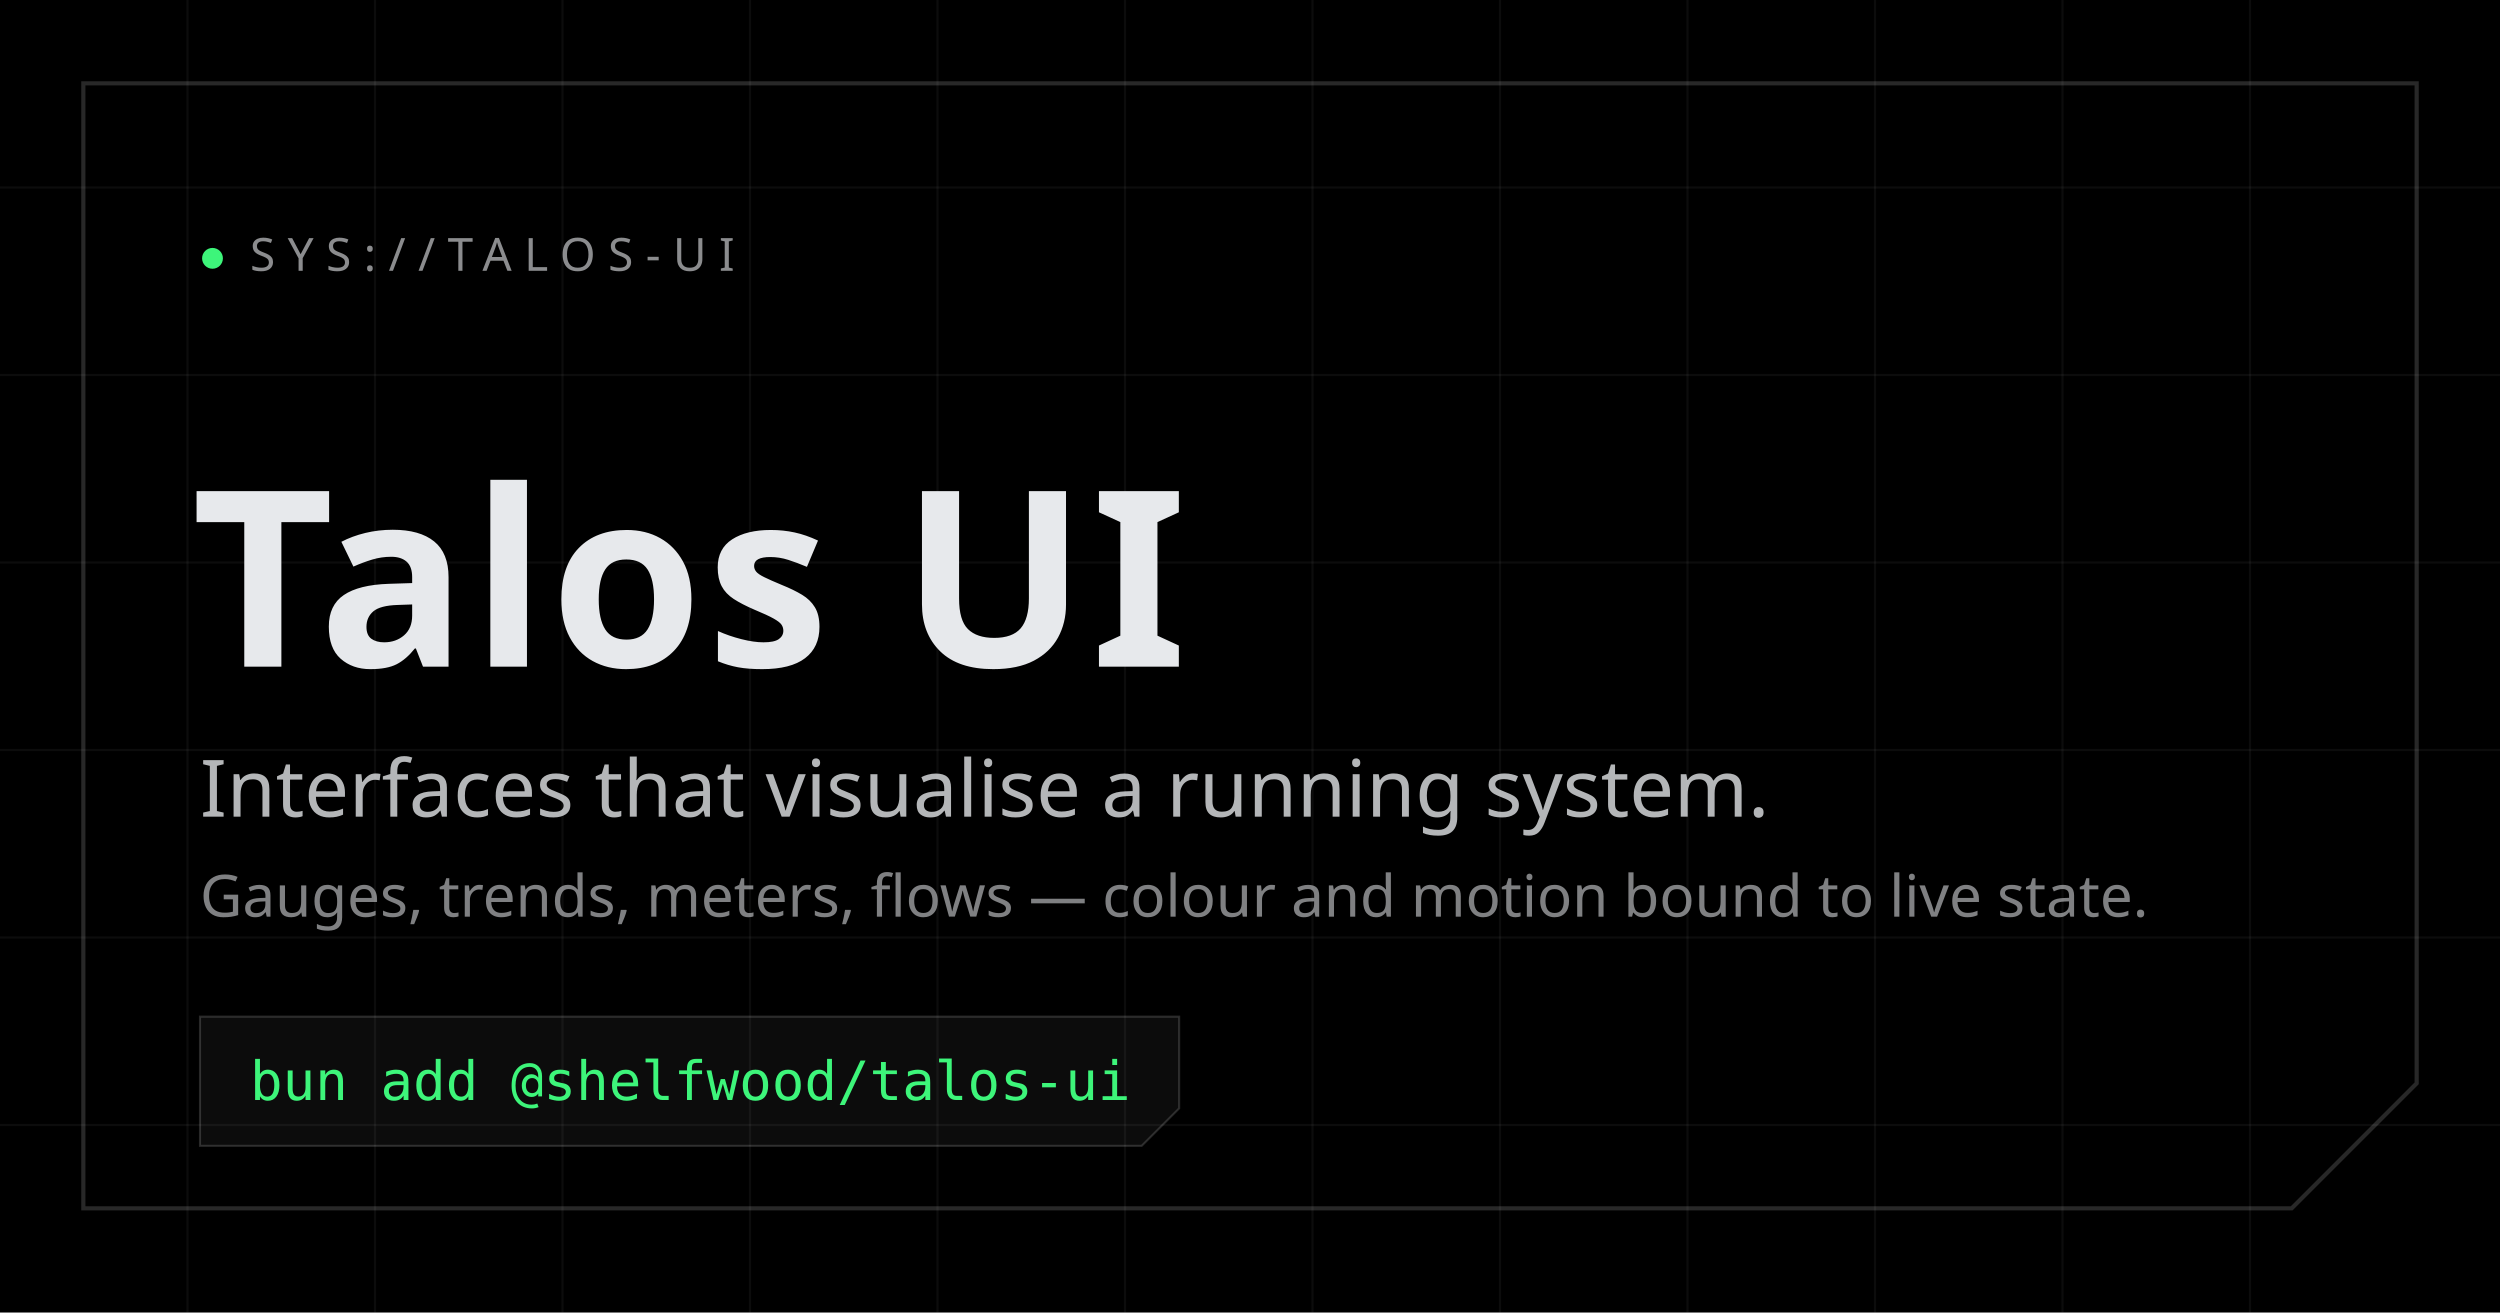
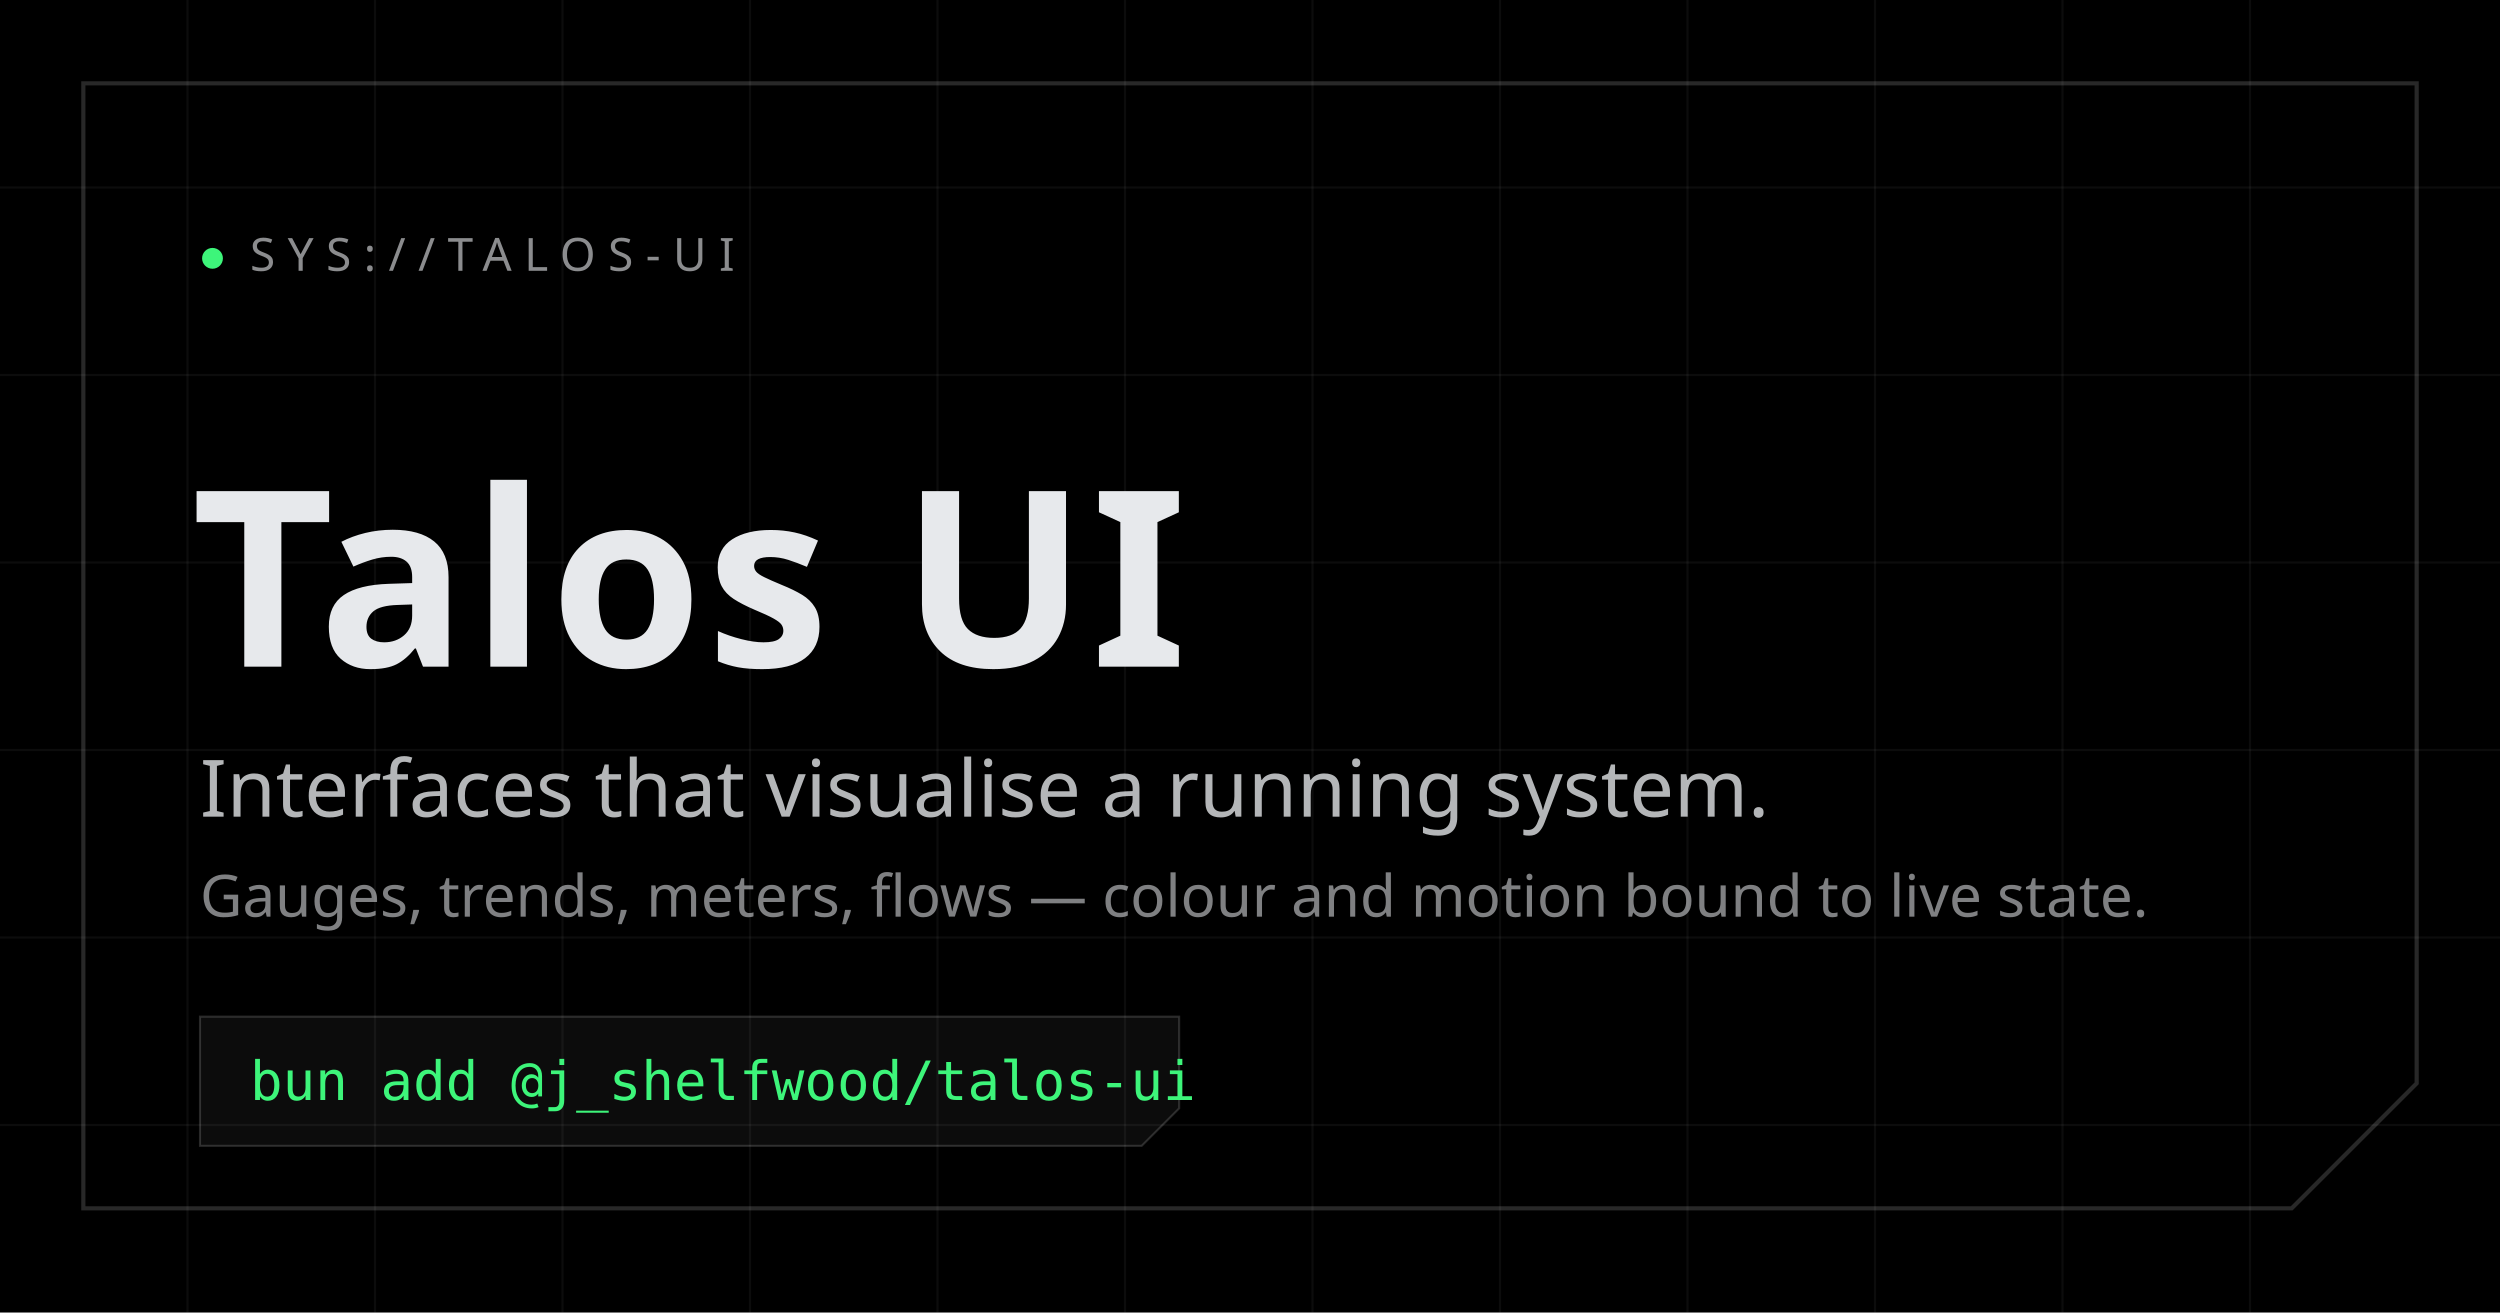
<svg xmlns="http://www.w3.org/2000/svg" viewBox="0 0 1200 630" width="1200" height="630" font-family="'Oxanium', system-ui, sans-serif">
  <rect width="1200" height="630" fill="#000" />
  <g stroke="#ffffff" stroke-opacity="0.05" stroke-width="1">
    <path d="M0 90 H1200 M0 180 H1200 M0 270 H1200 M0 360 H1200 M0 450 H1200 M0 540 H1200" />
    <path d="M90 0 V630 M180 0 V630 M270 0 V630 M360 0 V630 M450 0 V630 M540 0 V630 M630 0 V630 M720 0 V630 M810 0 V630 M900 0 V630 M990 0 V630 M1080 0 V630" />
  </g>
  <path d="M40 40 H1160 V520 L1100 580 H40 Z" fill="none" stroke="#ffffff" stroke-opacity="0.16" stroke-width="2" />
  <g transform="translate(96 130)">
    <circle cx="6" cy="-6" r="5" fill="hsl(140 90% 60%)" />
    <text x="24" y="0" fill="#e7e9ec" fill-opacity="0.6" font-size="22" letter-spacing="6" font-weight="300">SYS://TALOS-UI</text>
  </g>
  <text x="92" y="320" fill="#e7e9ec" font-size="118" font-weight="600" letter-spacing="2">Talos UI</text>
  <text x="96" y="392" fill="#e7e9ec" fill-opacity="0.78" font-size="38" font-weight="300">Interfaces that visualise a running system.</text>
  <text x="96" y="440" fill="#e7e9ec" fill-opacity="0.55" font-size="28" font-weight="300">Gauges, trends, meters, flows — colour and motion bound to live state.</text>
  <g transform="translate(96 488)">
    <path d="M0 0 H470 V44 L452 62 H0 Z" fill="#ffffff" fill-opacity="0.05" stroke="#ffffff" stroke-opacity="0.16" />
-     <text x="24" y="40" fill="hsl(140 90% 60%)" font-size="26" font-family="ui-monospace, monospace">bun add @shelfwood/talos-ui</text>
+     <text x="24" y="40" fill="hsl(140 90% 60%)" font-size="26" font-family="ui-monospace, monospace">bun add @j_shelfwood/talos-ui</text>
  </g>
</svg>
